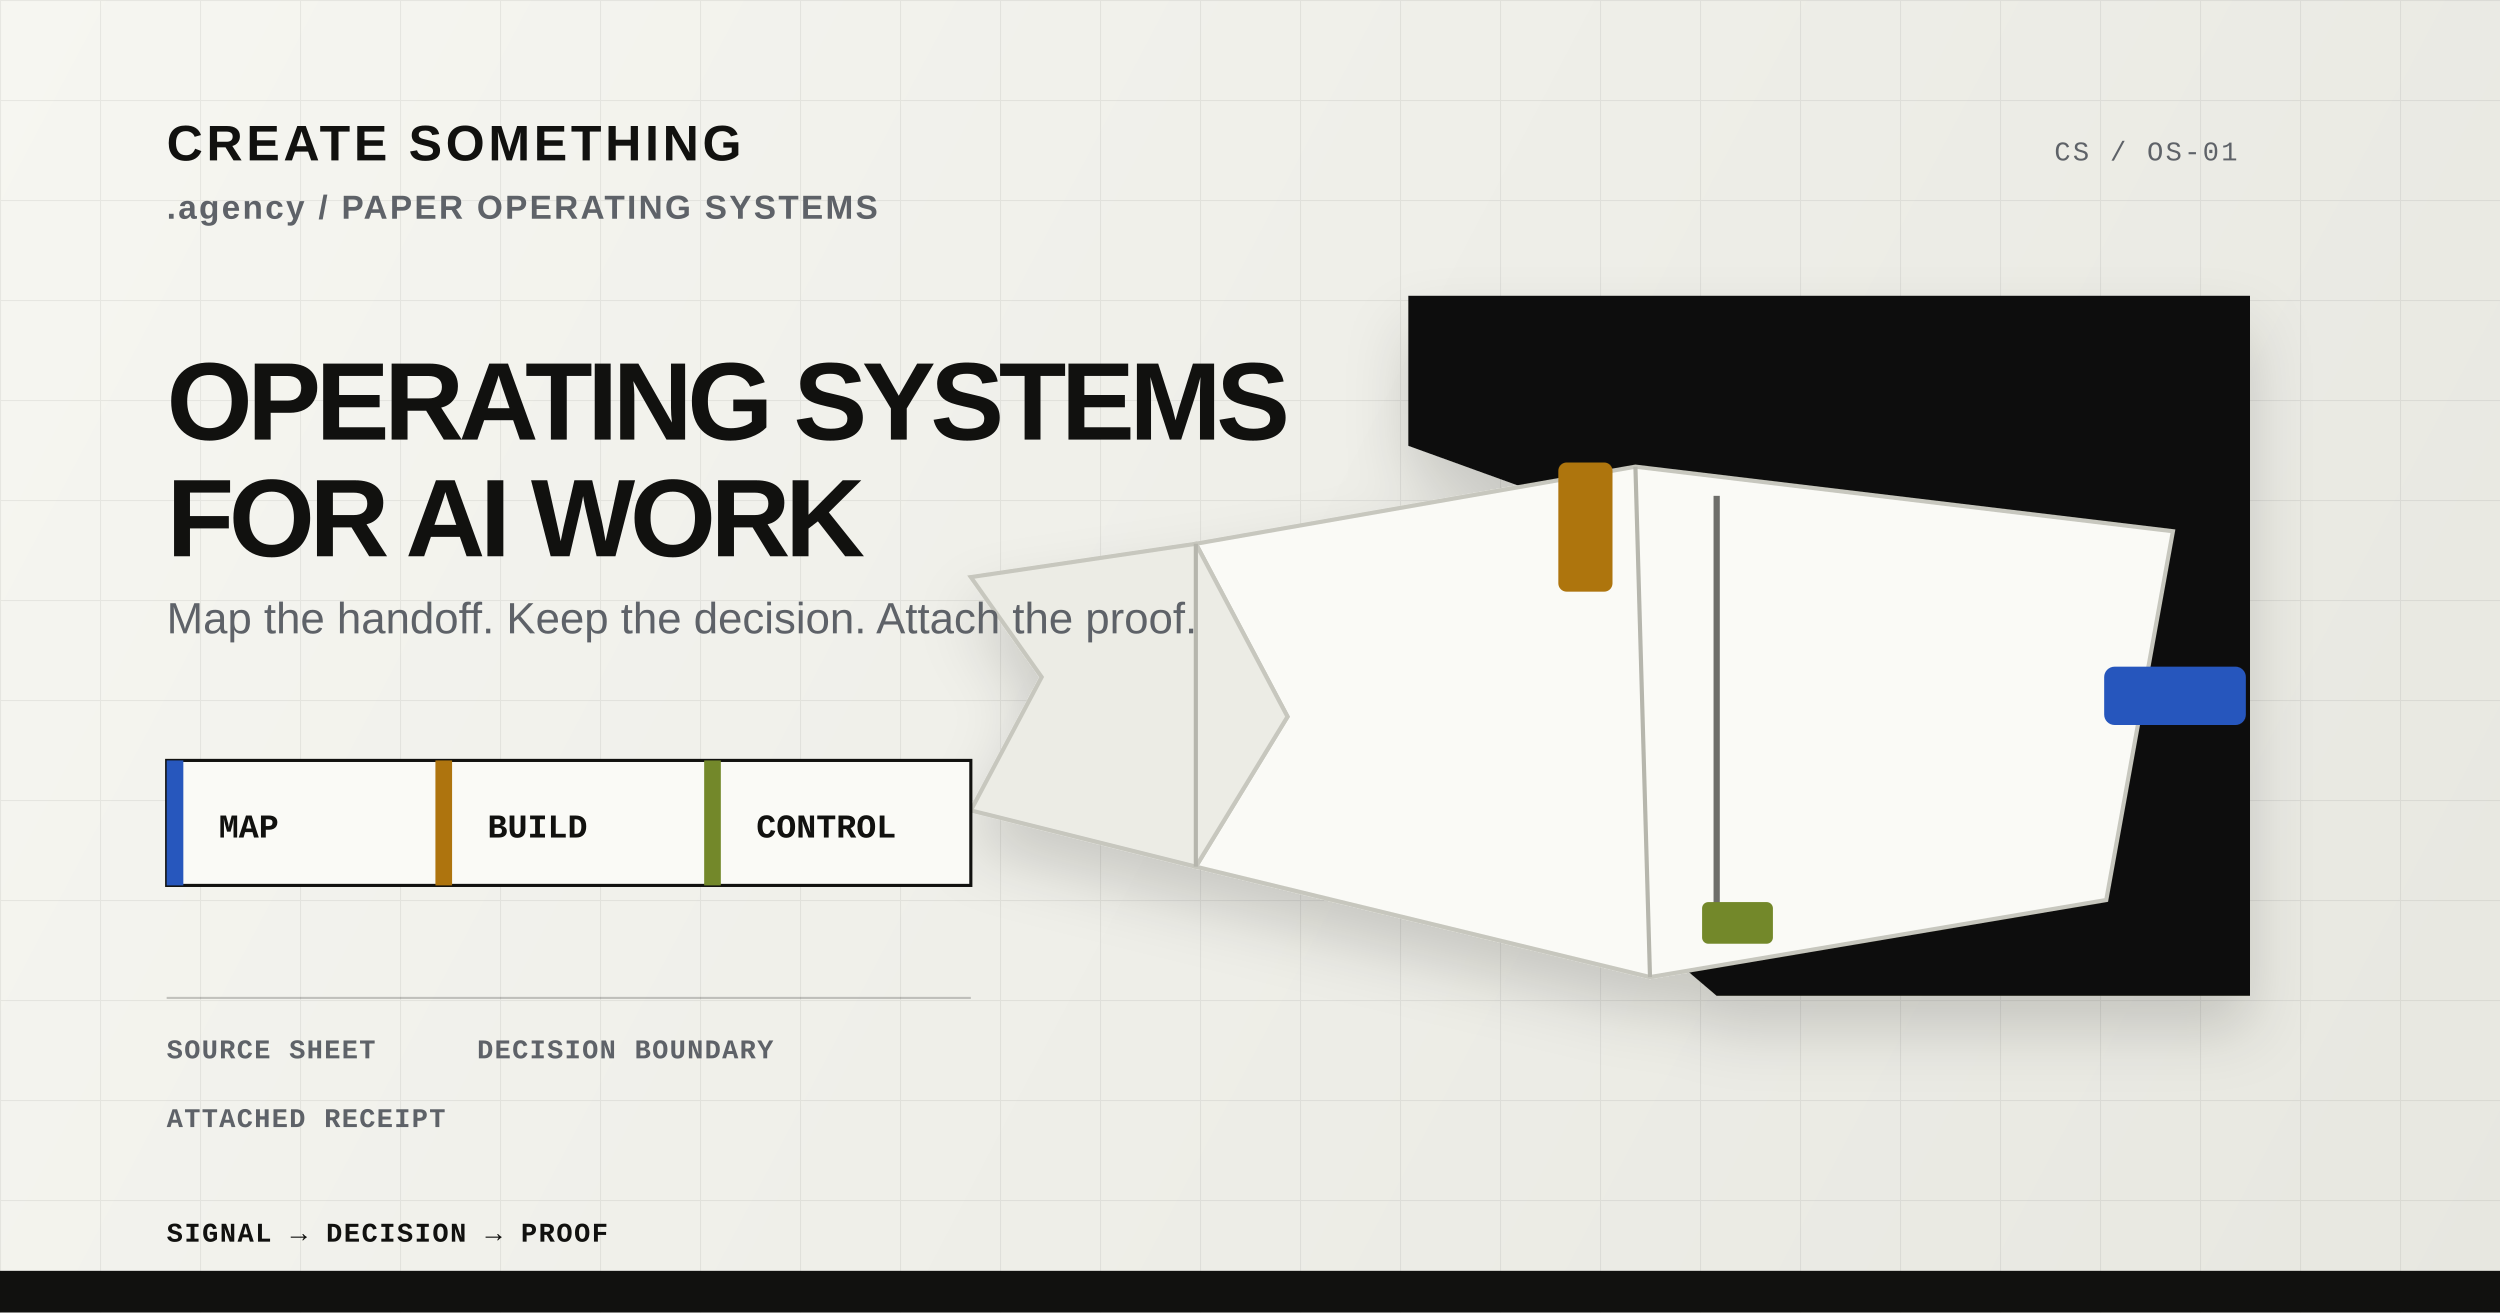
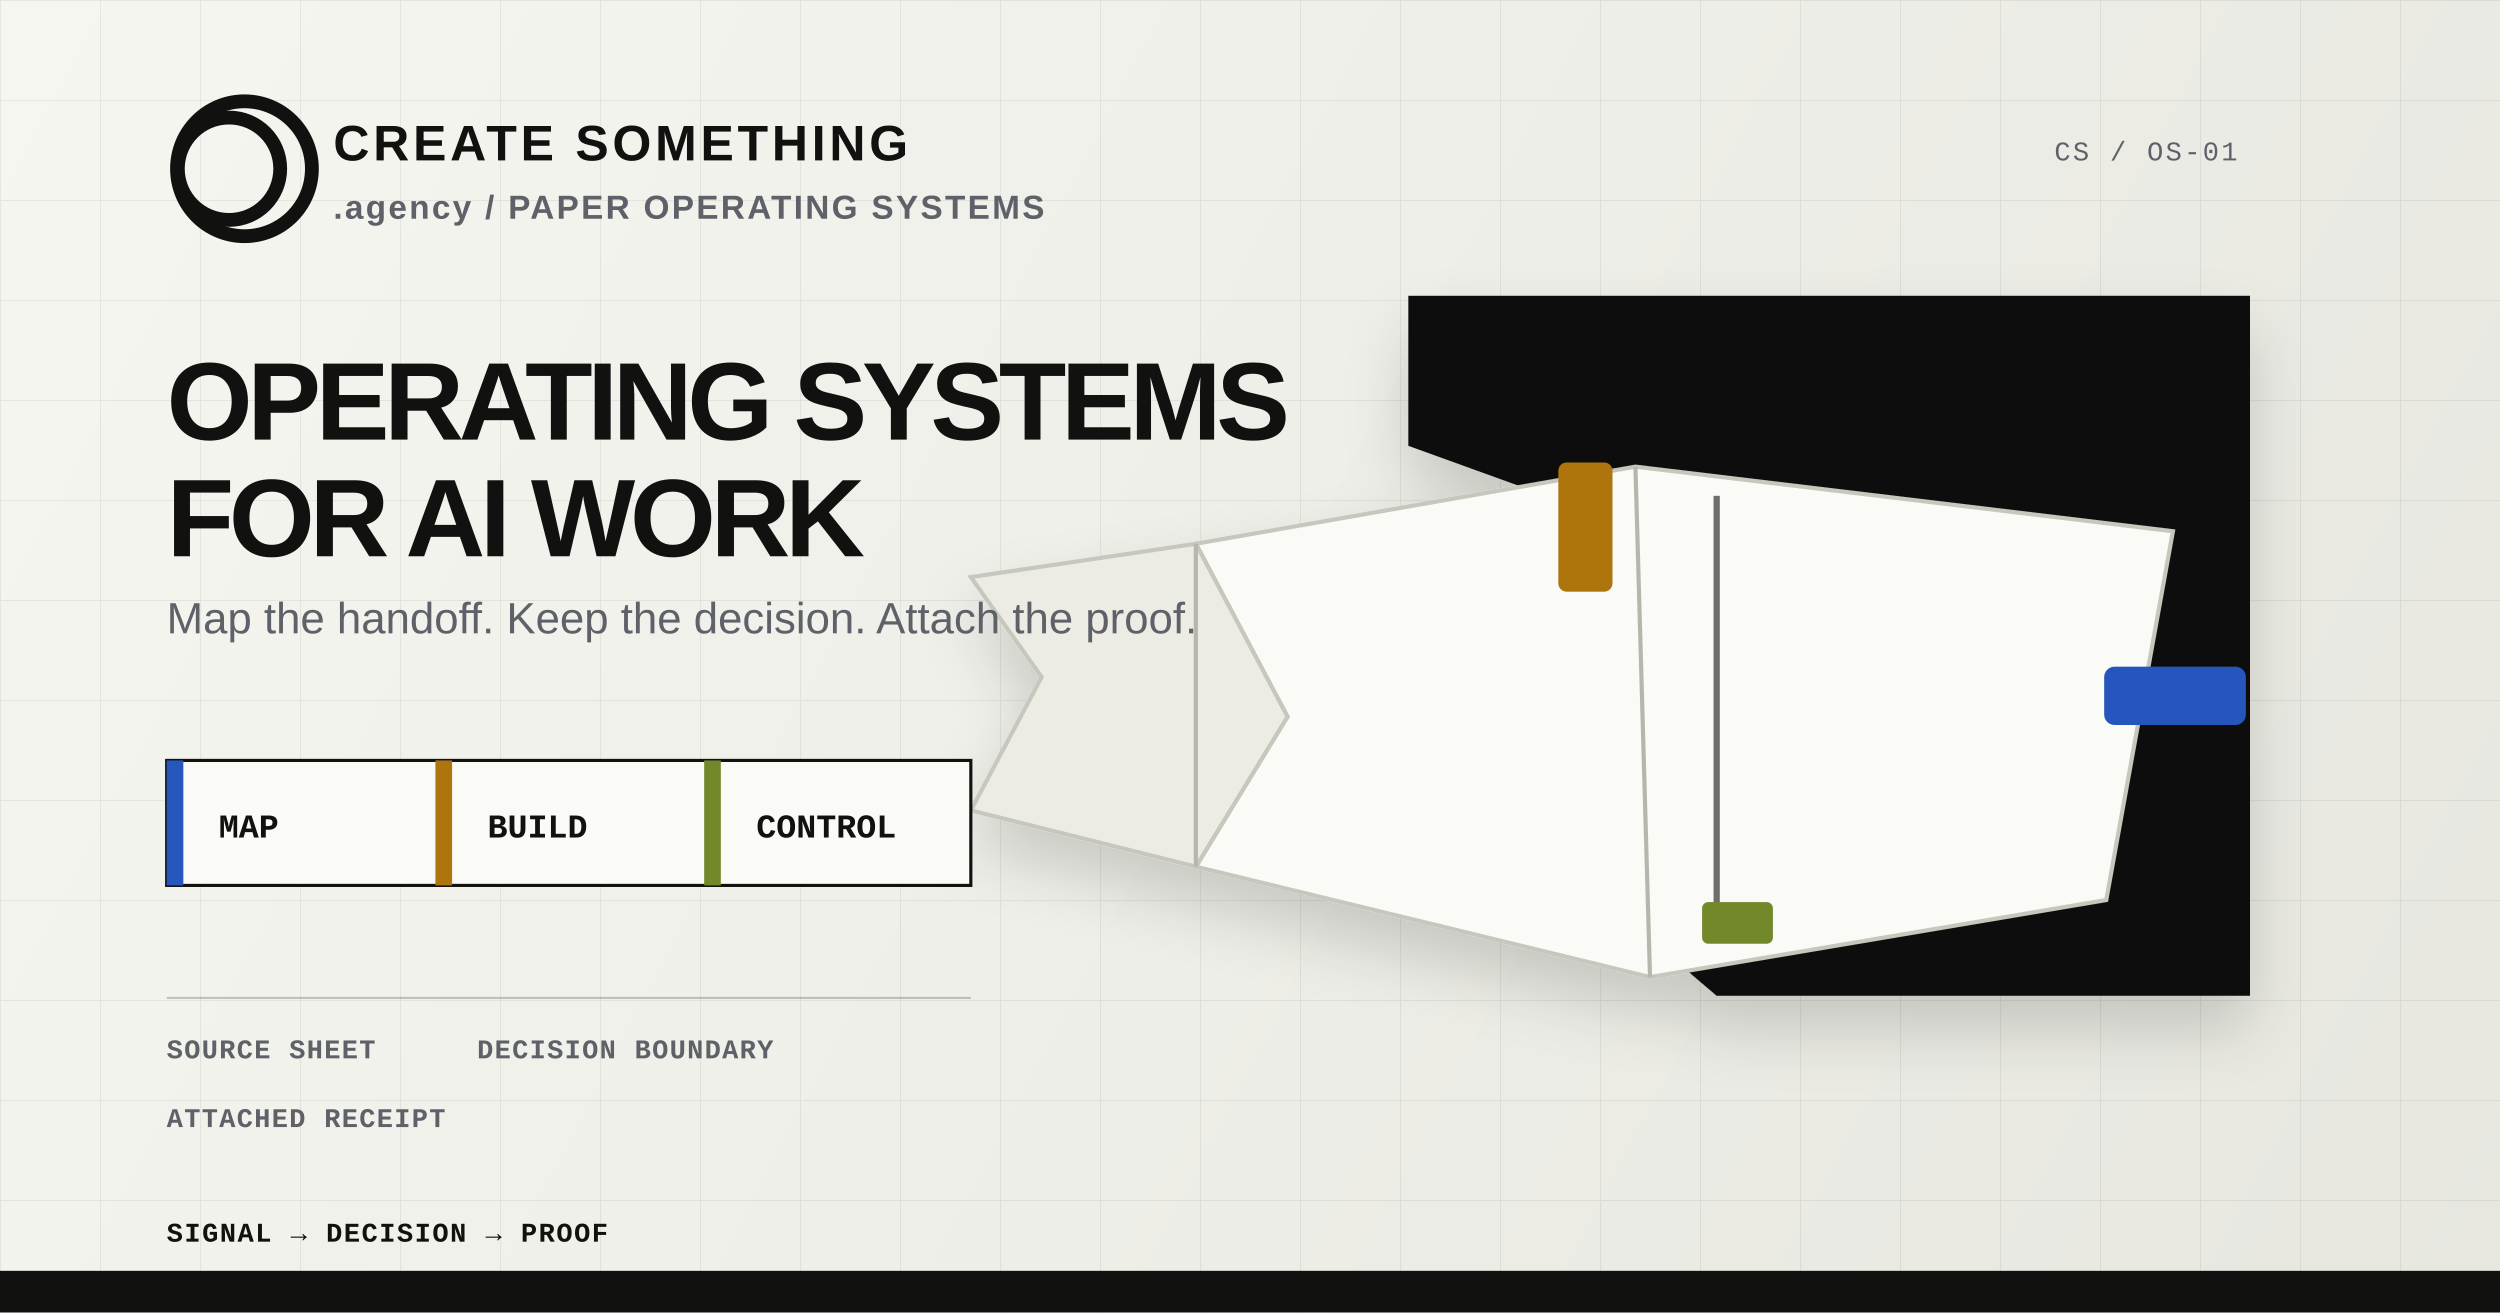
<svg xmlns="http://www.w3.org/2000/svg" width="1200" height="630" viewBox="0 0 1200 630" fill="none">
  <defs>
    <linearGradient id="paper" x1="0" y1="0" x2="1200" y2="630" gradientUnits="userSpaceOnUse">
      <stop stop-color="#F6F6F1" />
      <stop offset="1" stop-color="#E7E7E0" />
    </linearGradient>
    <pattern id="grid" width="48" height="48" patternUnits="userSpaceOnUse">
      <path d="M48 0H0V48" fill="none" stroke="#11110F" stroke-opacity=".07" />
    </pattern>
    <filter id="shadow" x="-20%" y="-20%" width="140%" height="150%">
      <feDropShadow dx="0" dy="16" stdDeviation="15" flood-color="#090909" flood-opacity=".16" />
    </filter>
  </defs>
  <rect width="1200" height="630" fill="url(#paper)" />
  <rect width="1200" height="630" fill="url(#grid)" />
  <rect x="0" y="610" width="1200" height="20" fill="#11110F" />
  <g filter="url(#shadow)">
    <path d="M676 142H1080V478H824L770 432V248L676 214V142Z" fill="#11110F" />
    <path d="M574 261L785 224L1043 255L1011 432L792 469L574 416L618 344L574 261Z" fill="#FAFAF6" stroke="#C7C7BE" stroke-width="2" />
    <path d="M574 261L618 344L574 416L466 389L500 325L466 277L574 261Z" fill="#ECECE5" stroke="#C7C7BE" stroke-width="2" />
    <path d="M574 261V416" stroke="#B6B6AD" stroke-width="2" />
    <path d="M785 224L792 469" stroke="#B6B6AD" stroke-width="2" />
    <path d="M824 238V452" stroke="#11110F" stroke-opacity=".6" stroke-width="3" />
    <rect x="1010" y="320" width="68" height="28" rx="5" fill="#2757BD" />
    <rect x="748" y="222" width="26" height="62" rx="4" fill="#AE740E" />
    <rect x="817" y="433" width="34" height="20" rx="3" fill="#73882A" />
  </g>
-   <text x="80" y="77" fill="#11110F" font-family="Arial, Helvetica, sans-serif" font-size="24" font-weight="700" letter-spacing="1.8">CREATE SOMETHING</text>
-   <text x="80" y="105" fill="#5E6268" font-family="Arial, Helvetica, sans-serif" font-size="16" font-weight="600" letter-spacing="1.1">.agency / PAPER OPERATING SYSTEMS</text>
+   <g transform="translate(76 42) scale(.78)" fill="none" stroke="#11110F" stroke-width="8.5">
+     <circle cx="53" cy="50" r="41.5" />
+     <circle cx="43.5" cy="50" r="31.5" />
+   </g>
+   <text x="160" y="77" fill="#11110F" font-family="Arial, Helvetica, sans-serif" font-size="24" font-weight="700" letter-spacing="1.8">CREATE SOMETHING</text>
+   <text x="160" y="105" fill="#5E6268" font-family="Arial, Helvetica, sans-serif" font-size="16" font-weight="600" letter-spacing="1.1">.agency / PAPER OPERATING SYSTEMS</text>
  <text x="1074" y="77" fill="#5E6268" font-family="'Courier New', monospace" font-size="13" text-anchor="end" letter-spacing="1.1">CS / OS-01</text>
  <text x="80" y="211" fill="#11110F" font-family="Arial, Helvetica, sans-serif" font-size="53" font-weight="700" letter-spacing="-2.5">OPERATING SYSTEMS</text>
  <text x="80" y="267" fill="#11110F" font-family="Arial, Helvetica, sans-serif" font-size="53" font-weight="700" letter-spacing="-2.5">FOR AI WORK</text>
  <text x="80" y="304" fill="#5E6268" font-family="Arial, Helvetica, sans-serif" font-size="21">Map the handoff. Keep the decision. Attach the proof.</text>
  <g transform="translate(80 365)">
    <rect width="386" height="60" fill="#FAFAF6" stroke="#11110F" stroke-width="1.5" />
    <rect x="0" width="8" height="60" fill="#2757BD" />
    <rect x="129" width="8" height="60" fill="#AE740E" />
    <rect x="258" width="8" height="60" fill="#73882A" />
    <text x="25" y="37" fill="#11110F" font-family="'Courier New', monospace" font-size="16" font-weight="700">MAP</text>
    <text x="154" y="37" fill="#11110F" font-family="'Courier New', monospace" font-size="16" font-weight="700">BUILD</text>
    <text x="283" y="37" fill="#11110F" font-family="'Courier New', monospace" font-size="16" font-weight="700">CONTROL</text>
  </g>
  <line x1="80" y1="479" x2="466" y2="479" stroke="#11110F" stroke-opacity=".22" />
  <text x="80" y="508" fill="#5E6268" font-family="'Courier New', monospace" font-size="13" font-weight="700" letter-spacing=".6">SOURCE SHEET</text>
  <text x="229" y="508" fill="#5E6268" font-family="'Courier New', monospace" font-size="13" font-weight="700" letter-spacing=".6">DECISION BOUNDARY</text>
  <text x="80" y="541" fill="#5E6268" font-family="'Courier New', monospace" font-size="13" font-weight="700" letter-spacing=".6">ATTACHED RECEIPT</text>
  <text x="80" y="596" fill="#11110F" font-family="'Courier New', monospace" font-size="13" font-weight="700" letter-spacing=".7">SIGNAL → DECISION → PROOF</text>
</svg>
